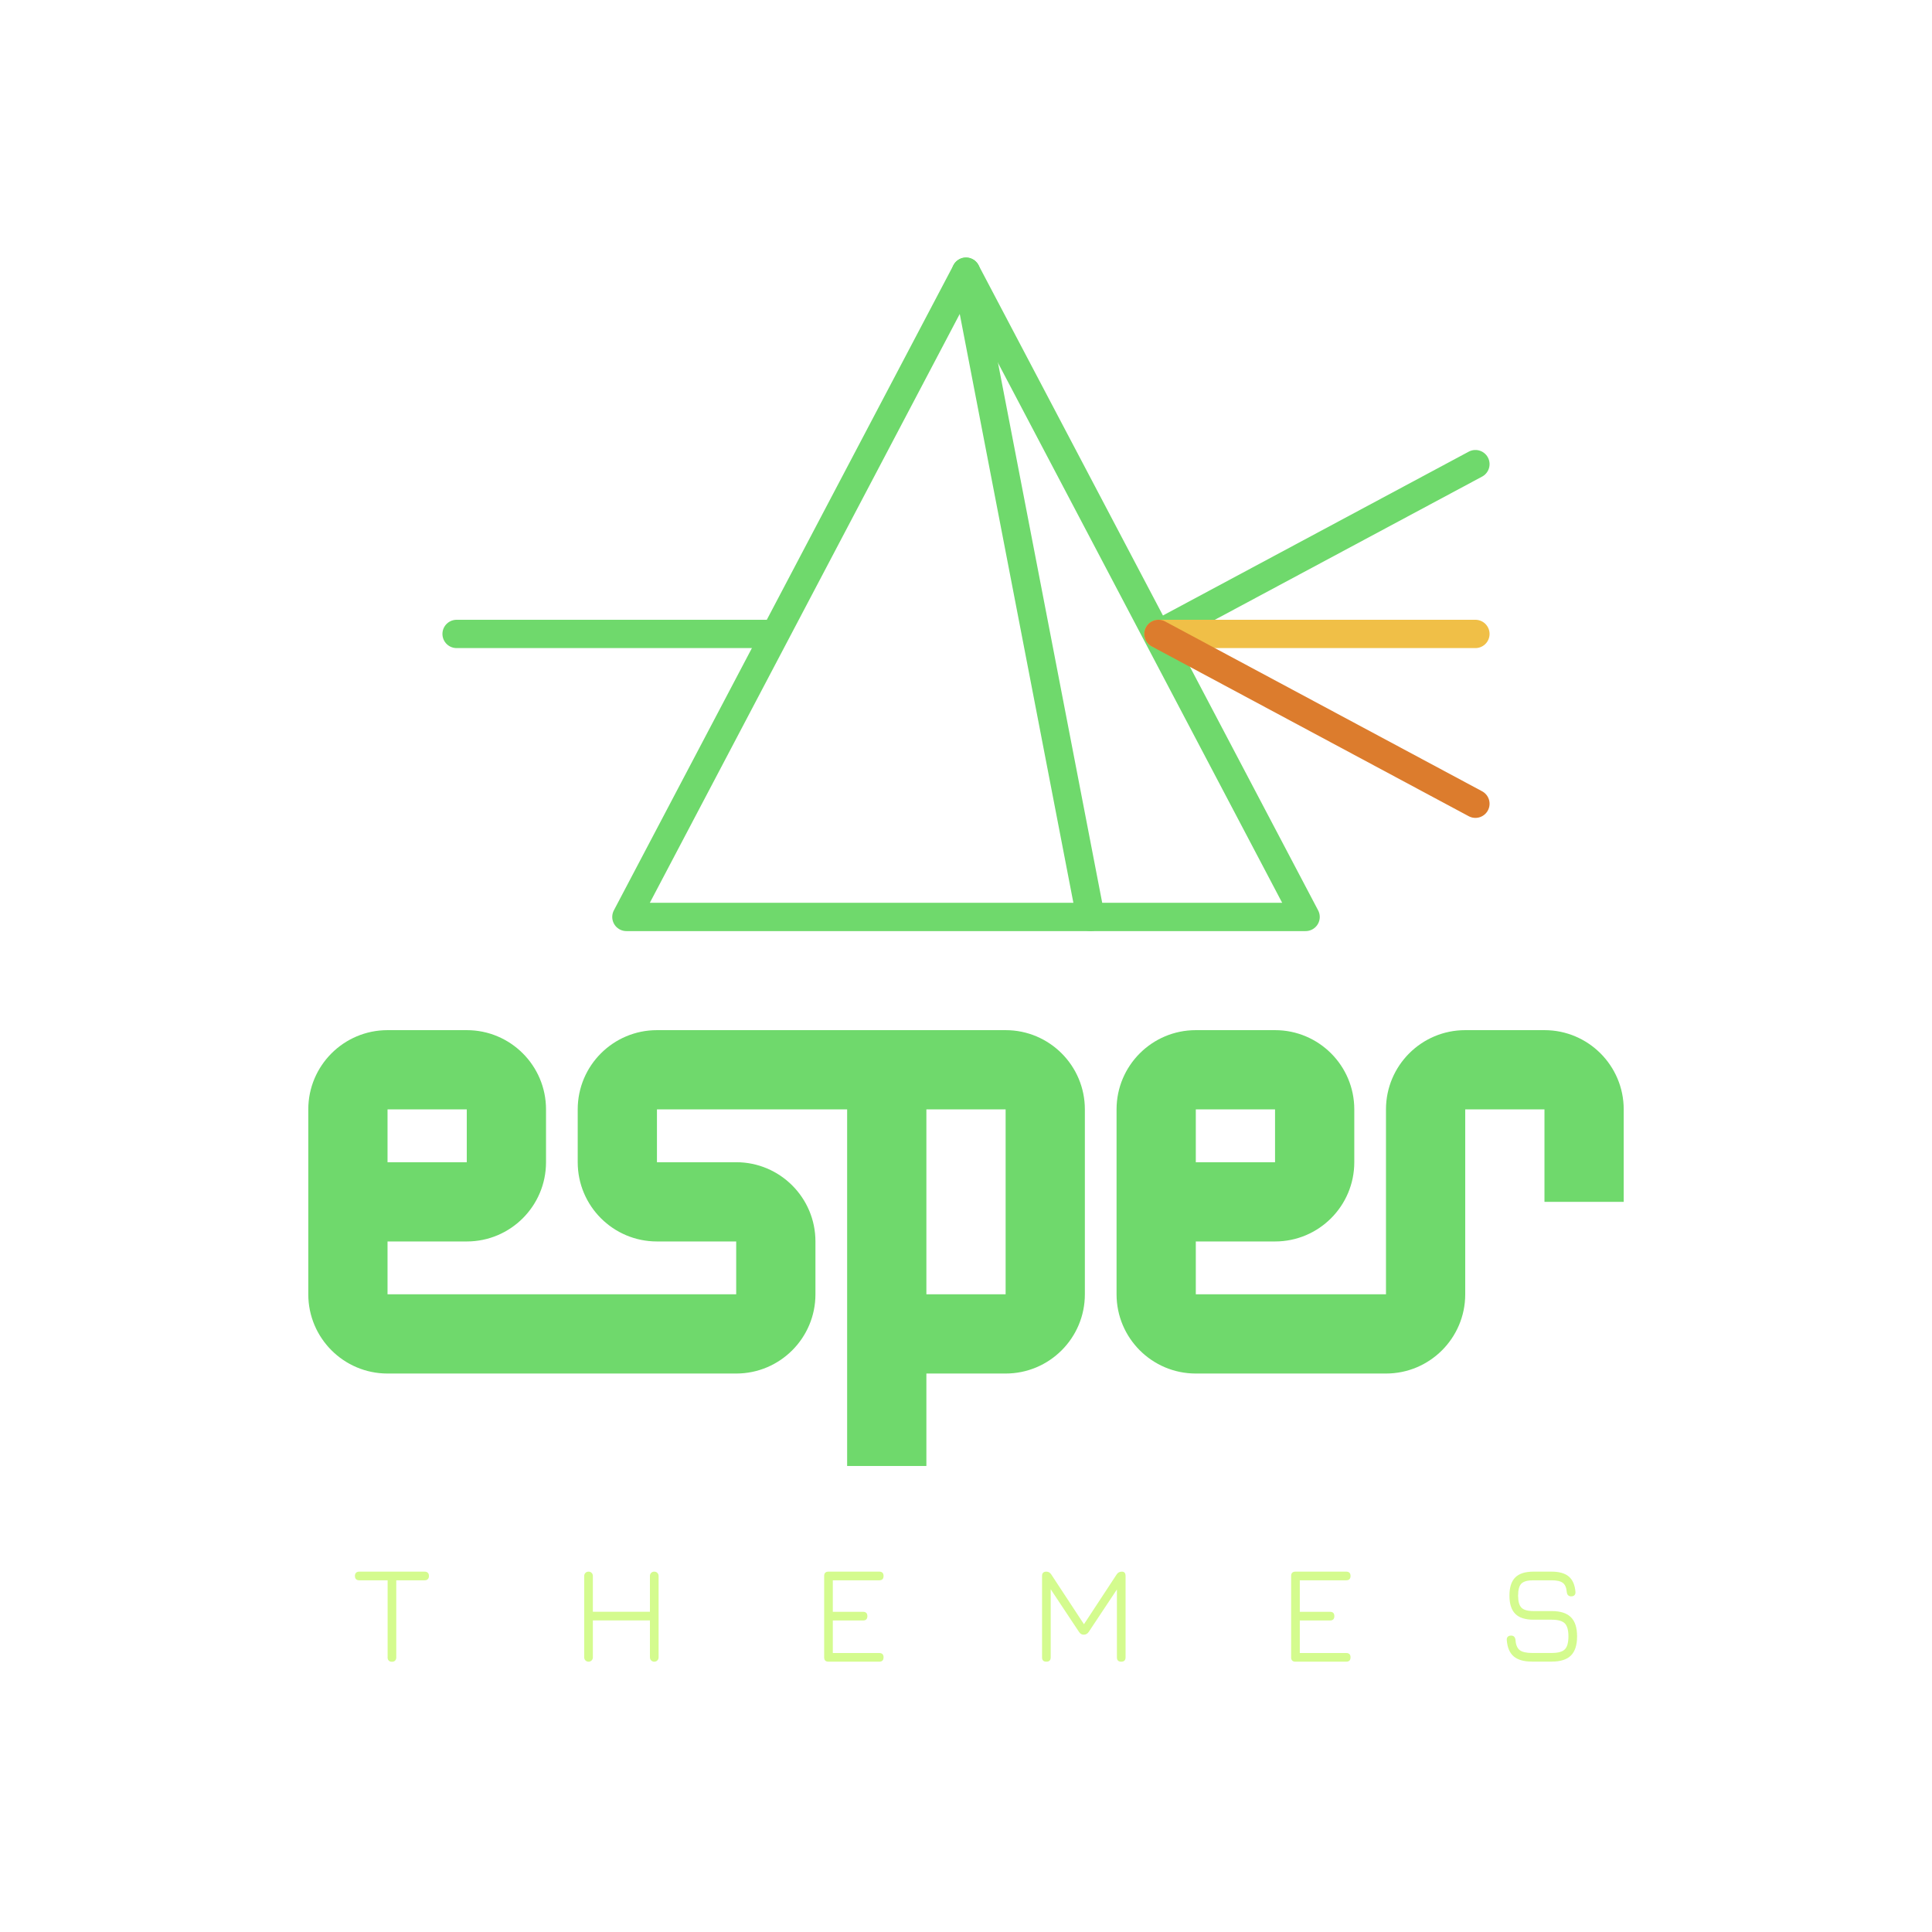
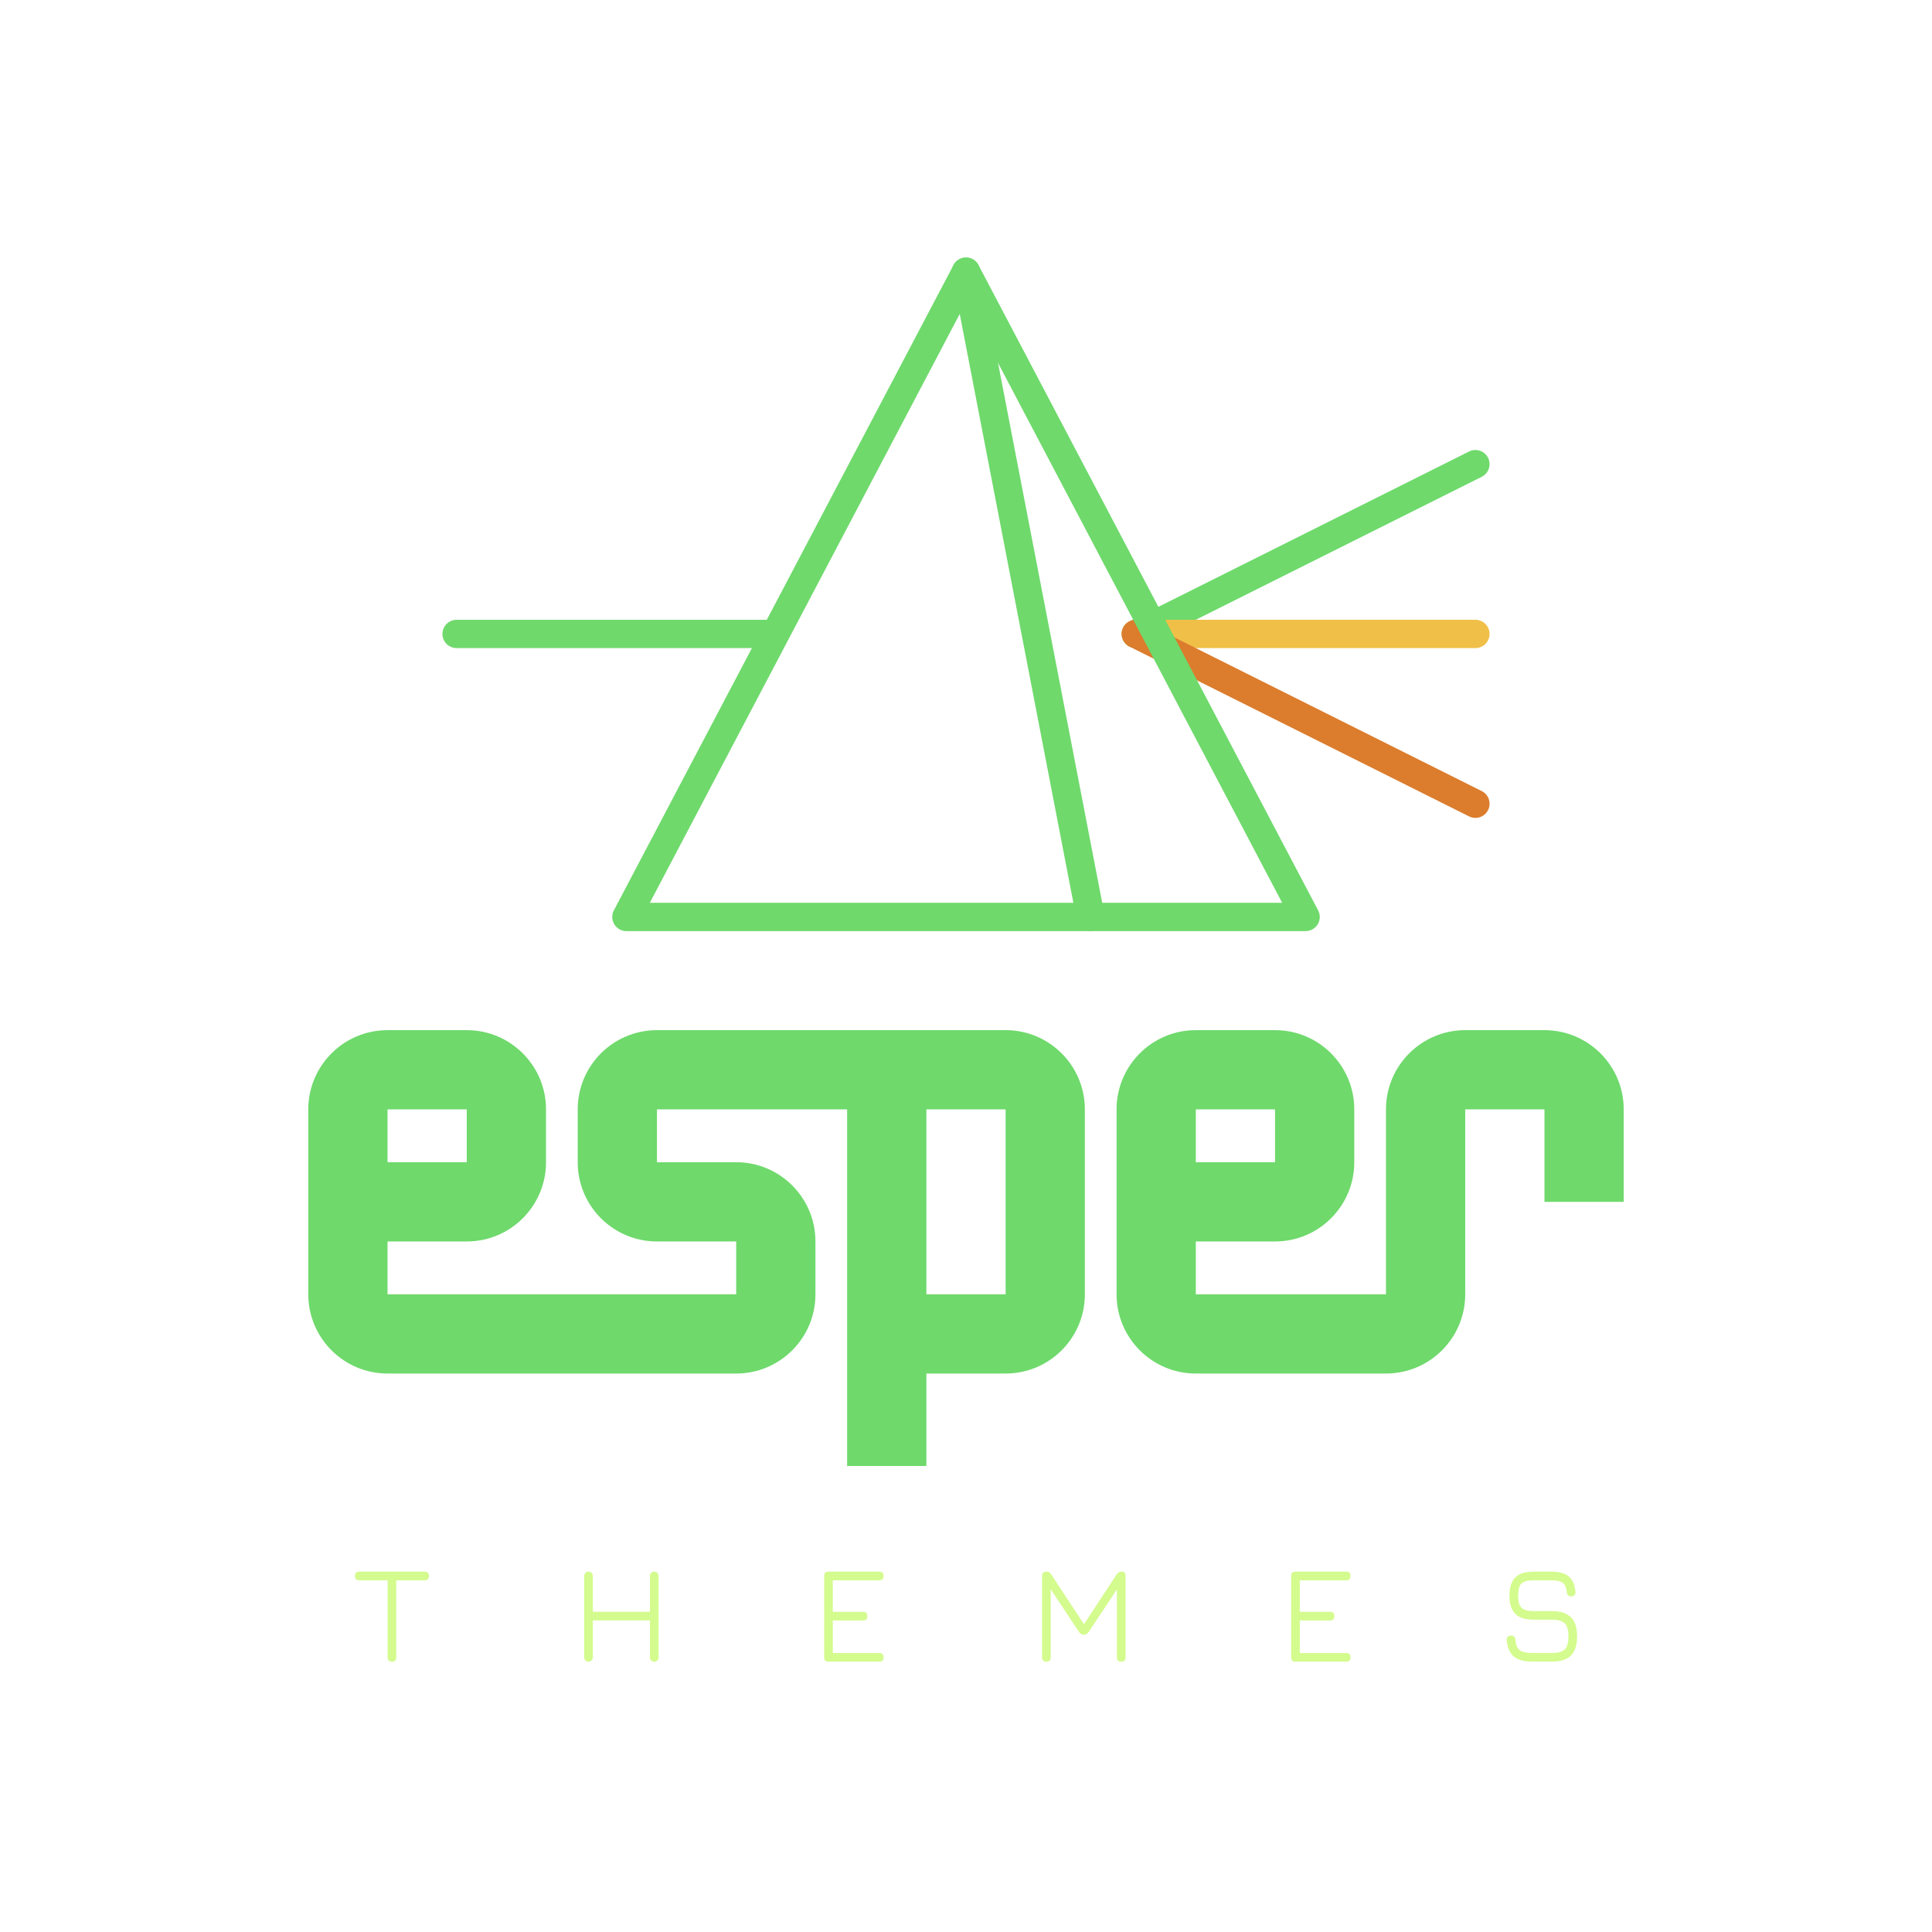
<svg xmlns="http://www.w3.org/2000/svg" viewBox="0 0 1024 1024" role="img" aria-label="Esper Themes">
  <g transform="translate(212 36) scale(3)" fill="none" stroke="#6FD96C" stroke-width="5" stroke-linejoin="round" stroke-linecap="round">
+     <line x1="130" y1="100" x2="190" y2="70" stroke="#6FD96C" />
+     <line x1="130" y1="100" x2="190" y2="100" stroke="#F0BF47" />
+     <line x1="130" y1="100" x2="190" y2="130" stroke="#DC7C2D" />
+     <line x1="10" y1="100" x2="66" y2="100" />
    <polygon points="100,36 40,150 160,150" />
    <line x1="100" y1="36" x2="122" y2="150" />
-     <line x1="10" y1="100" x2="66" y2="100" />
-     <line x1="134" y1="100" x2="190" y2="70" stroke="#6FD96C" />
-     <line x1="134" y1="100" x2="190" y2="100" stroke="#F0BF47" />
-     <line x1="134" y1="100" x2="190" y2="130" stroke="#DC7C2D" />
  </g>
  <g transform="translate(30.4 567) scale(1.4)">
    <g fill="#6FD96C">
      <path d="M110.0,65.0 L155.0,65.0 A30,30 0 0 0 185.0,35.0 L185.0,15.0 A30,30 0 0 0 155.0,-15.0 L125.0,-15.0 A30,30 0 0 0 95.0,15.0 L95.0,85.0 A30,30 0 0 0 125.0,115.0 L257.0,115.0 A30,30 0 0 0 287.0,85.0 L287.0,65.0 A30,30 0 0 0 257.0,35.0 L227.0,35.0 L227.0,15.0 L359.0,15.0 L359.0,85.0 L314.0,85.0 L314.0,115.0 L359.0,115.0 A30,30 0 0 0 389.0,85.0 L389.0,15.0 A30,30 0 0 0 359.0,-15.0 L227.0,-15.0 A30,30 0 0 0 197.0,15.0 L197.0,35.0 A30,30 0 0 0 227.0,65.0 L257.0,65.0 L257.0,85.0 L125.0,85.0 L125.0,15.0 L155.0,15.0 L155.0,35.0 L110.0,35.0 Z" />
      <rect x="299.0" y="0" width="30" height="150" />
      <path d="M416.0,65.0 L461.0,65.0 A30,30 0 0 0 491.0,35.0 L491.0,15.0 A30,30 0 0 0 461.0,-15.0 L431.0,-15.0 A30,30 0 0 0 401.0,15.0 L401.0,85.0 A30,30 0 0 0 431.0,115.0 L503.0,115.0 A30,30 0 0 0 533.0,85.0 L533.0,15.0 L563.0,15.0 L563.0,50.0 L593.0,50.0 L593.0,15.0 A30,30 0 0 0 563.0,-15.0 L533.0,-15.0 A30,30 0 0 0 503.0,15.0 L503.0,85.0 L431.0,85.0 L431.0,15.0 L461.0,15.0 L461.0,35.0 L416.0,35.0 Z" />
    </g>
    <path fill="#CCFA7B" fill-opacity="0.85" transform="translate(111.51 224.09)" d="M15.16 0.03L15.16 0.03Q14.38 0.03 13.95-0.40Q13.52-0.83 13.52-1.61L13.52-1.61L13.52-30.81L2.78-30.81Q2.00-30.81 1.57-31.24Q1.14-31.67 1.14-32.45L1.14-32.45Q1.14-33.23 1.57-33.66Q2.00-34.09 2.78-34.09L2.78-34.09L27.53-34.09Q28.31-34.09 28.74-33.66Q29.17-33.23 29.17-32.45L29.17-32.45Q29.17-31.67 28.74-31.24Q28.31-30.81 27.53-30.81L27.53-30.81L16.80-30.81L16.80-1.61Q16.80-0.86 16.37-0.42Q15.94 0.03 15.16 0.03ZM89.59 0L89.59 0Q88.89 0 88.42-0.47Q87.95-0.94 87.95-1.64L87.95-1.64L87.95-32.45Q87.95-33.15 88.42-33.62Q88.89-34.09 89.59-34.09L89.59-34.09Q90.29-34.09 90.76-33.62Q91.23-33.15 91.23-32.45L91.23-32.45L91.23-18.90L112.83-18.90L112.83-32.45Q112.83-33.15 113.30-33.62Q113.77-34.09 114.47-34.09L114.47-34.09Q115.17-34.09 115.64-33.62Q116.11-33.15 116.11-32.45L116.11-32.45L116.11-1.64Q116.11-0.94 115.64-0.47Q115.17 0 114.47 0L114.47 0Q113.77 0 113.30-0.47Q112.83-0.94 112.83-1.64L112.83-1.64L112.83-15.63L91.23-15.63L91.23-1.64Q91.23-0.94 90.76-0.47Q90.29 0 89.59 0ZM199.64 0L180.43 0Q178.79 0 178.79-1.64L178.79-1.64L178.79-32.45Q178.79-34.09 180.43-34.09L180.43-34.09L199.64-34.09Q201.28-34.09 201.28-32.45L201.28-32.45Q201.28-30.81 199.64-30.81L199.64-30.81L182.07-30.81L182.07-18.88L193.51-18.88Q195.15-18.88 195.15-17.24L195.15-17.24Q195.15-15.60 193.51-15.60L193.51-15.60L182.07-15.60L182.07-3.28L199.64-3.28Q201.28-3.28 201.28-1.64L201.28-1.64Q201.28 0 199.64 0L199.64 0ZM262.92 0L262.92 0Q261.28 0 261.28-1.64L261.28-1.64L261.28-32.45Q261.28-34.09 262.92-34.09L262.92-34.09Q264.07-34.09 264.77-33.02L264.77-33.02L277.48-13.68L276.75-13.57L289.52-33.02Q290.20-34.09 291.50-34.09L291.50-34.09Q292.90-34.09 292.90-32.45L292.90-32.45L292.90-1.64Q292.90 0 291.26 0L291.26 0Q289.62 0 289.62-1.64L289.62-1.64L289.62-29.17L290.61-28.83L278.96-11.28Q278.26-10.22 276.99-10.22L276.99-10.22Q275.97-10.22 275.27-11.28L275.27-11.28L263.62-28.83L264.56-28.52L264.56-1.64Q264.56 0 262.92 0ZM376.43 0L357.22 0Q355.58 0 355.58-1.64L355.58-1.64L355.58-32.45Q355.58-34.09 357.22-34.09L357.22-34.09L376.43-34.09Q378.07-34.09 378.07-32.45L378.07-32.45Q378.07-30.81 376.43-30.81L376.43-30.81L358.86-30.81L358.86-18.88L370.30-18.88Q371.94-18.88 371.94-17.24L371.94-17.24Q371.94-15.60 370.30-15.60L370.30-15.60L358.86-15.60L358.86-3.28L376.43-3.28Q378.07-3.28 378.07-1.64L378.07-1.64Q378.07 0 376.43 0L376.43 0ZM454.25-0.03L446.76-0.03Q442.18-0.03 439.85-2.00Q437.53-3.98 437.22-8.19L437.22-8.19Q437.16-9.00 437.61-9.44Q438.05-9.88 438.83-9.88L438.83-9.88Q439.61-9.88 440.01-9.46Q440.41-9.05 440.52-8.27L440.52-8.27Q440.70-5.49 442.10-4.39Q443.51-3.30 446.76-3.30L446.76-3.30L454.25-3.30Q457.83-3.30 459.20-4.67Q460.56-6.03 460.56-9.57L460.56-9.57Q460.56-13.16 459.17-14.52Q457.78-15.89 454.25-15.89L454.25-15.89L447.36-15.89Q442.65-15.89 440.44-18.11Q438.23-20.33 438.23-25.01L438.23-25.01Q438.23-29.69 440.43-31.89Q442.62-34.09 447.30-34.09L447.30-34.09L454.22-34.09Q458.51-34.09 460.71-32.23Q462.90-30.37 463.22-26.42L463.22-26.42Q463.29-25.64 462.85-25.18Q462.41-24.73 461.60-24.73L461.60-24.73Q460.85-24.73 460.43-25.16Q460.02-25.58 459.94-26.34L459.94-26.34Q459.73-28.86 458.43-29.84Q457.13-30.81 454.22-30.81L454.22-30.81L447.30-30.81Q443.98-30.81 442.74-29.55Q441.51-28.29 441.51-25.01L441.51-25.01Q441.51-21.74 442.77-20.45Q444.03-19.16 447.36-19.16L447.36-19.16L454.25-19.16Q459.16-19.16 461.50-16.84Q463.84-14.51 463.84-9.57L463.84-9.57Q463.84-4.65 461.51-2.34Q459.19-0.03 454.25-0.03L454.25-0.03Z" />
  </g>
</svg>
